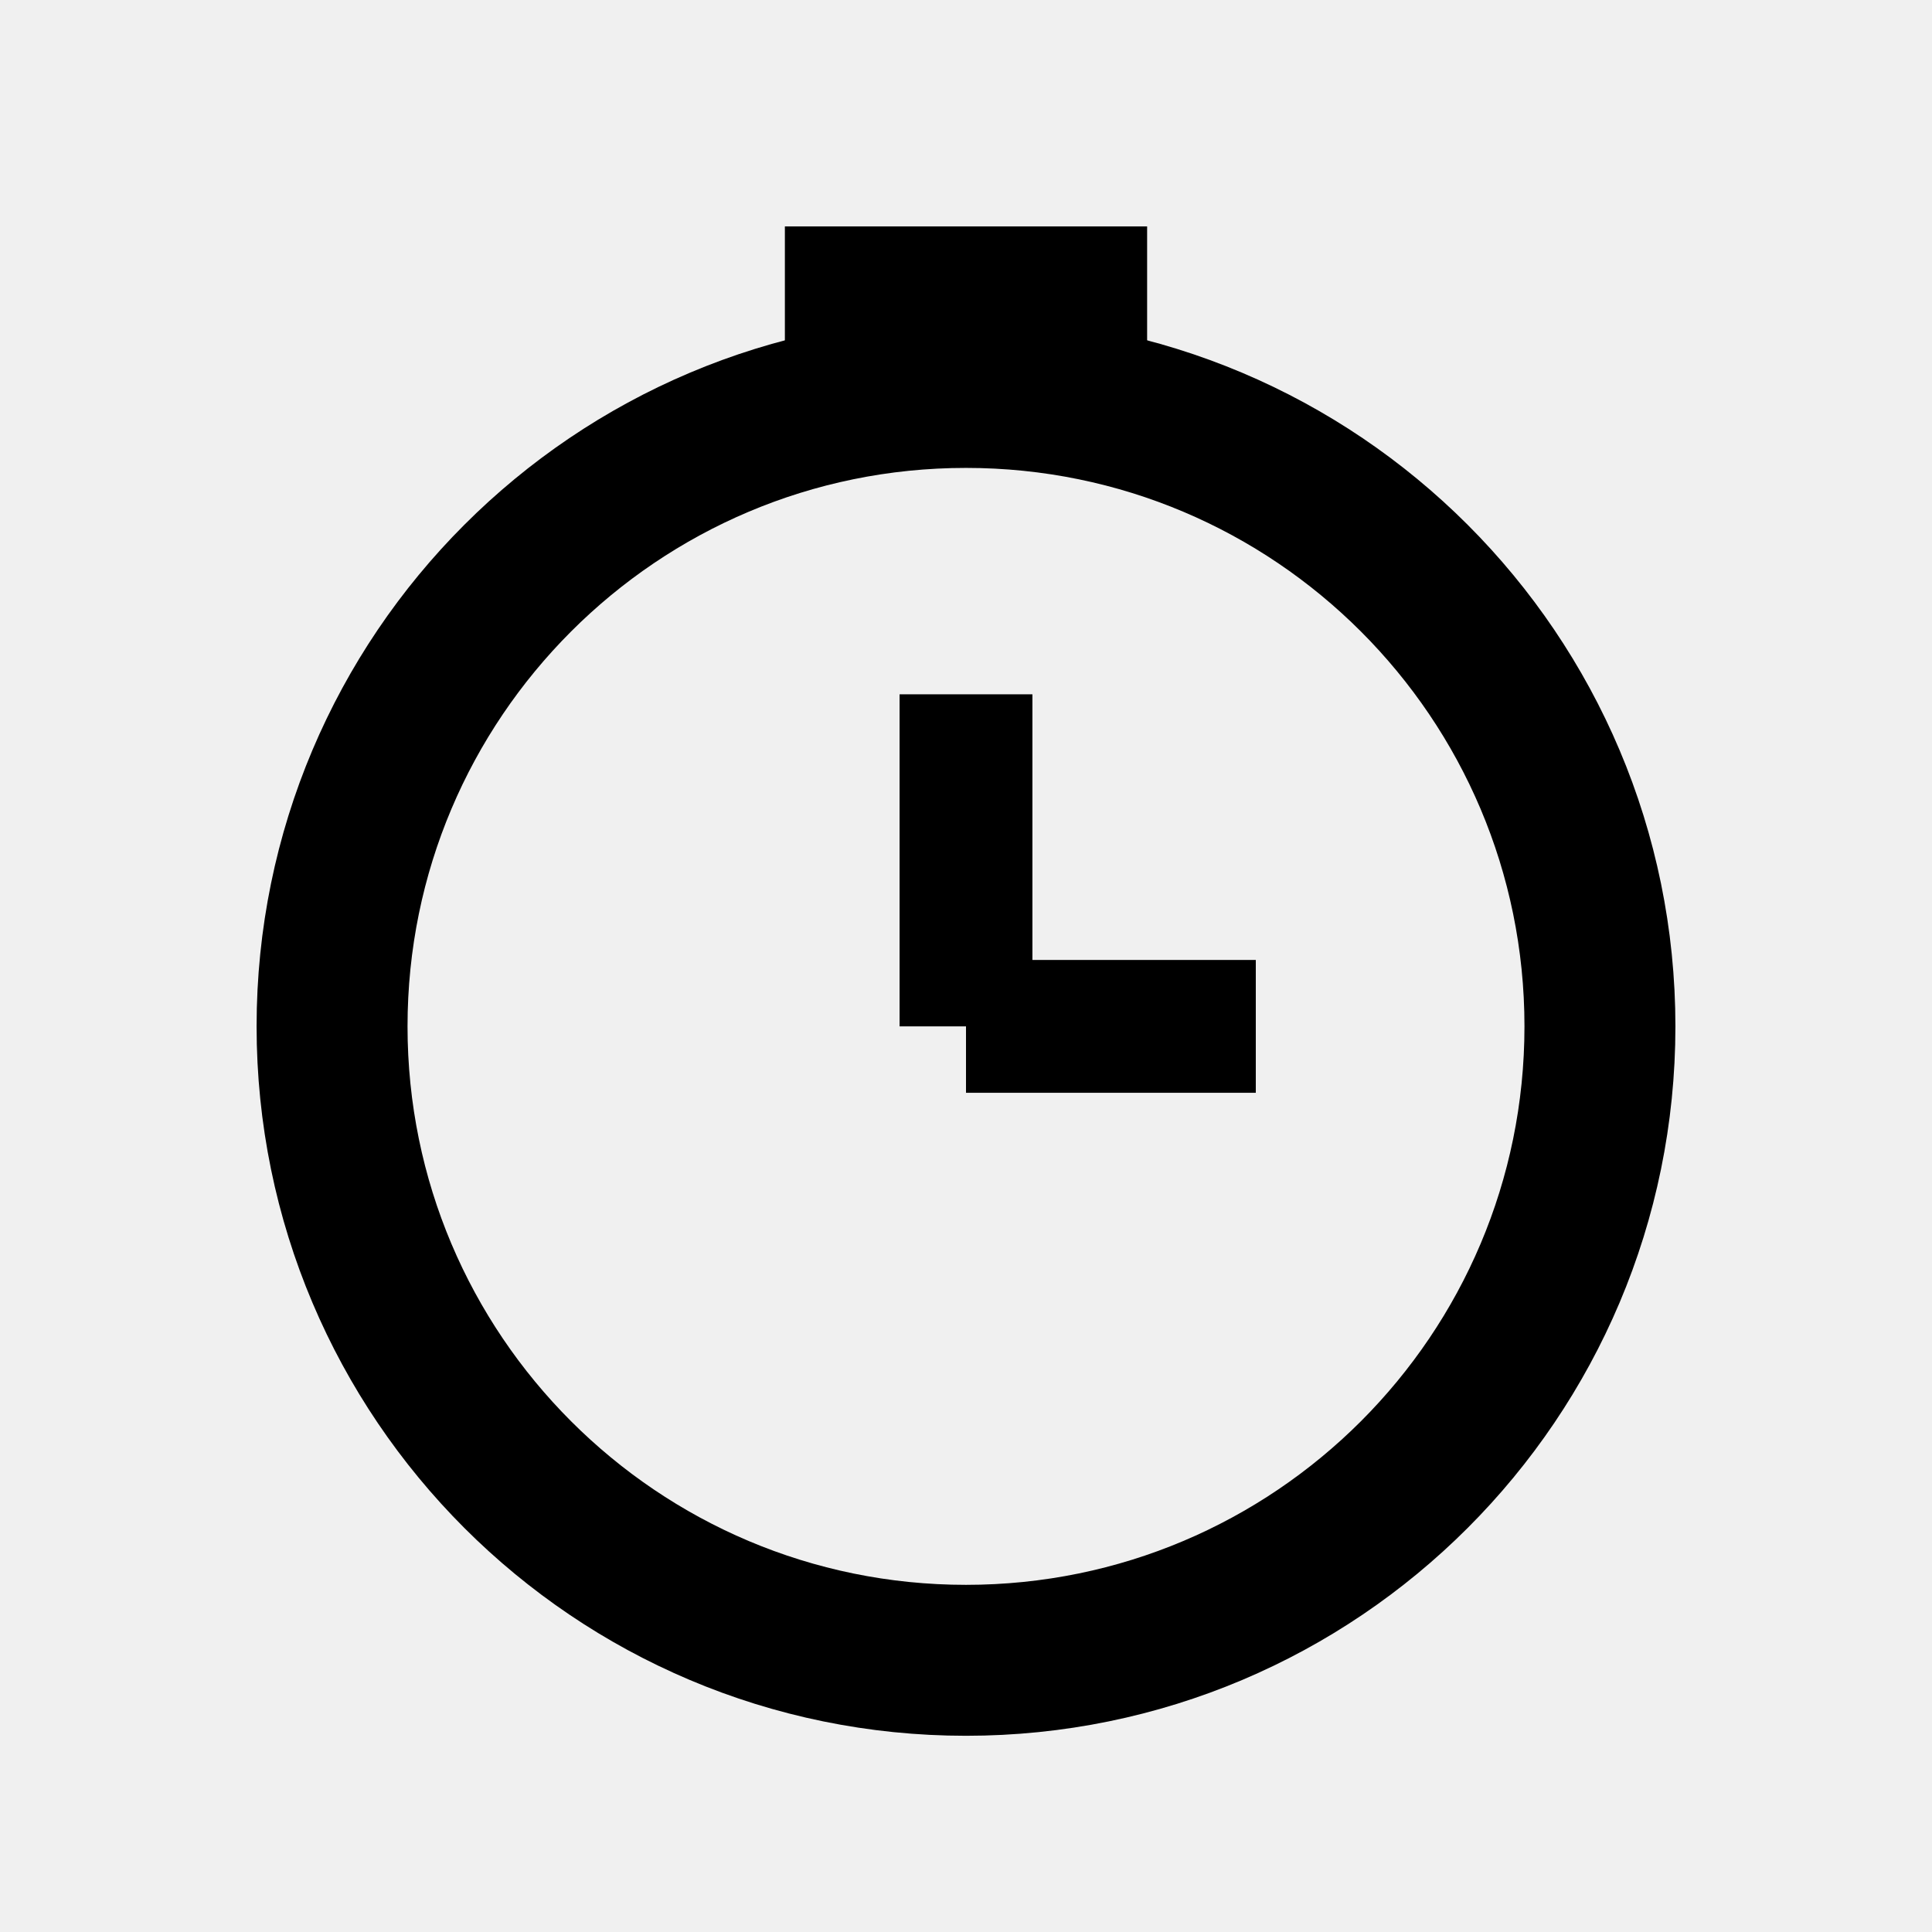
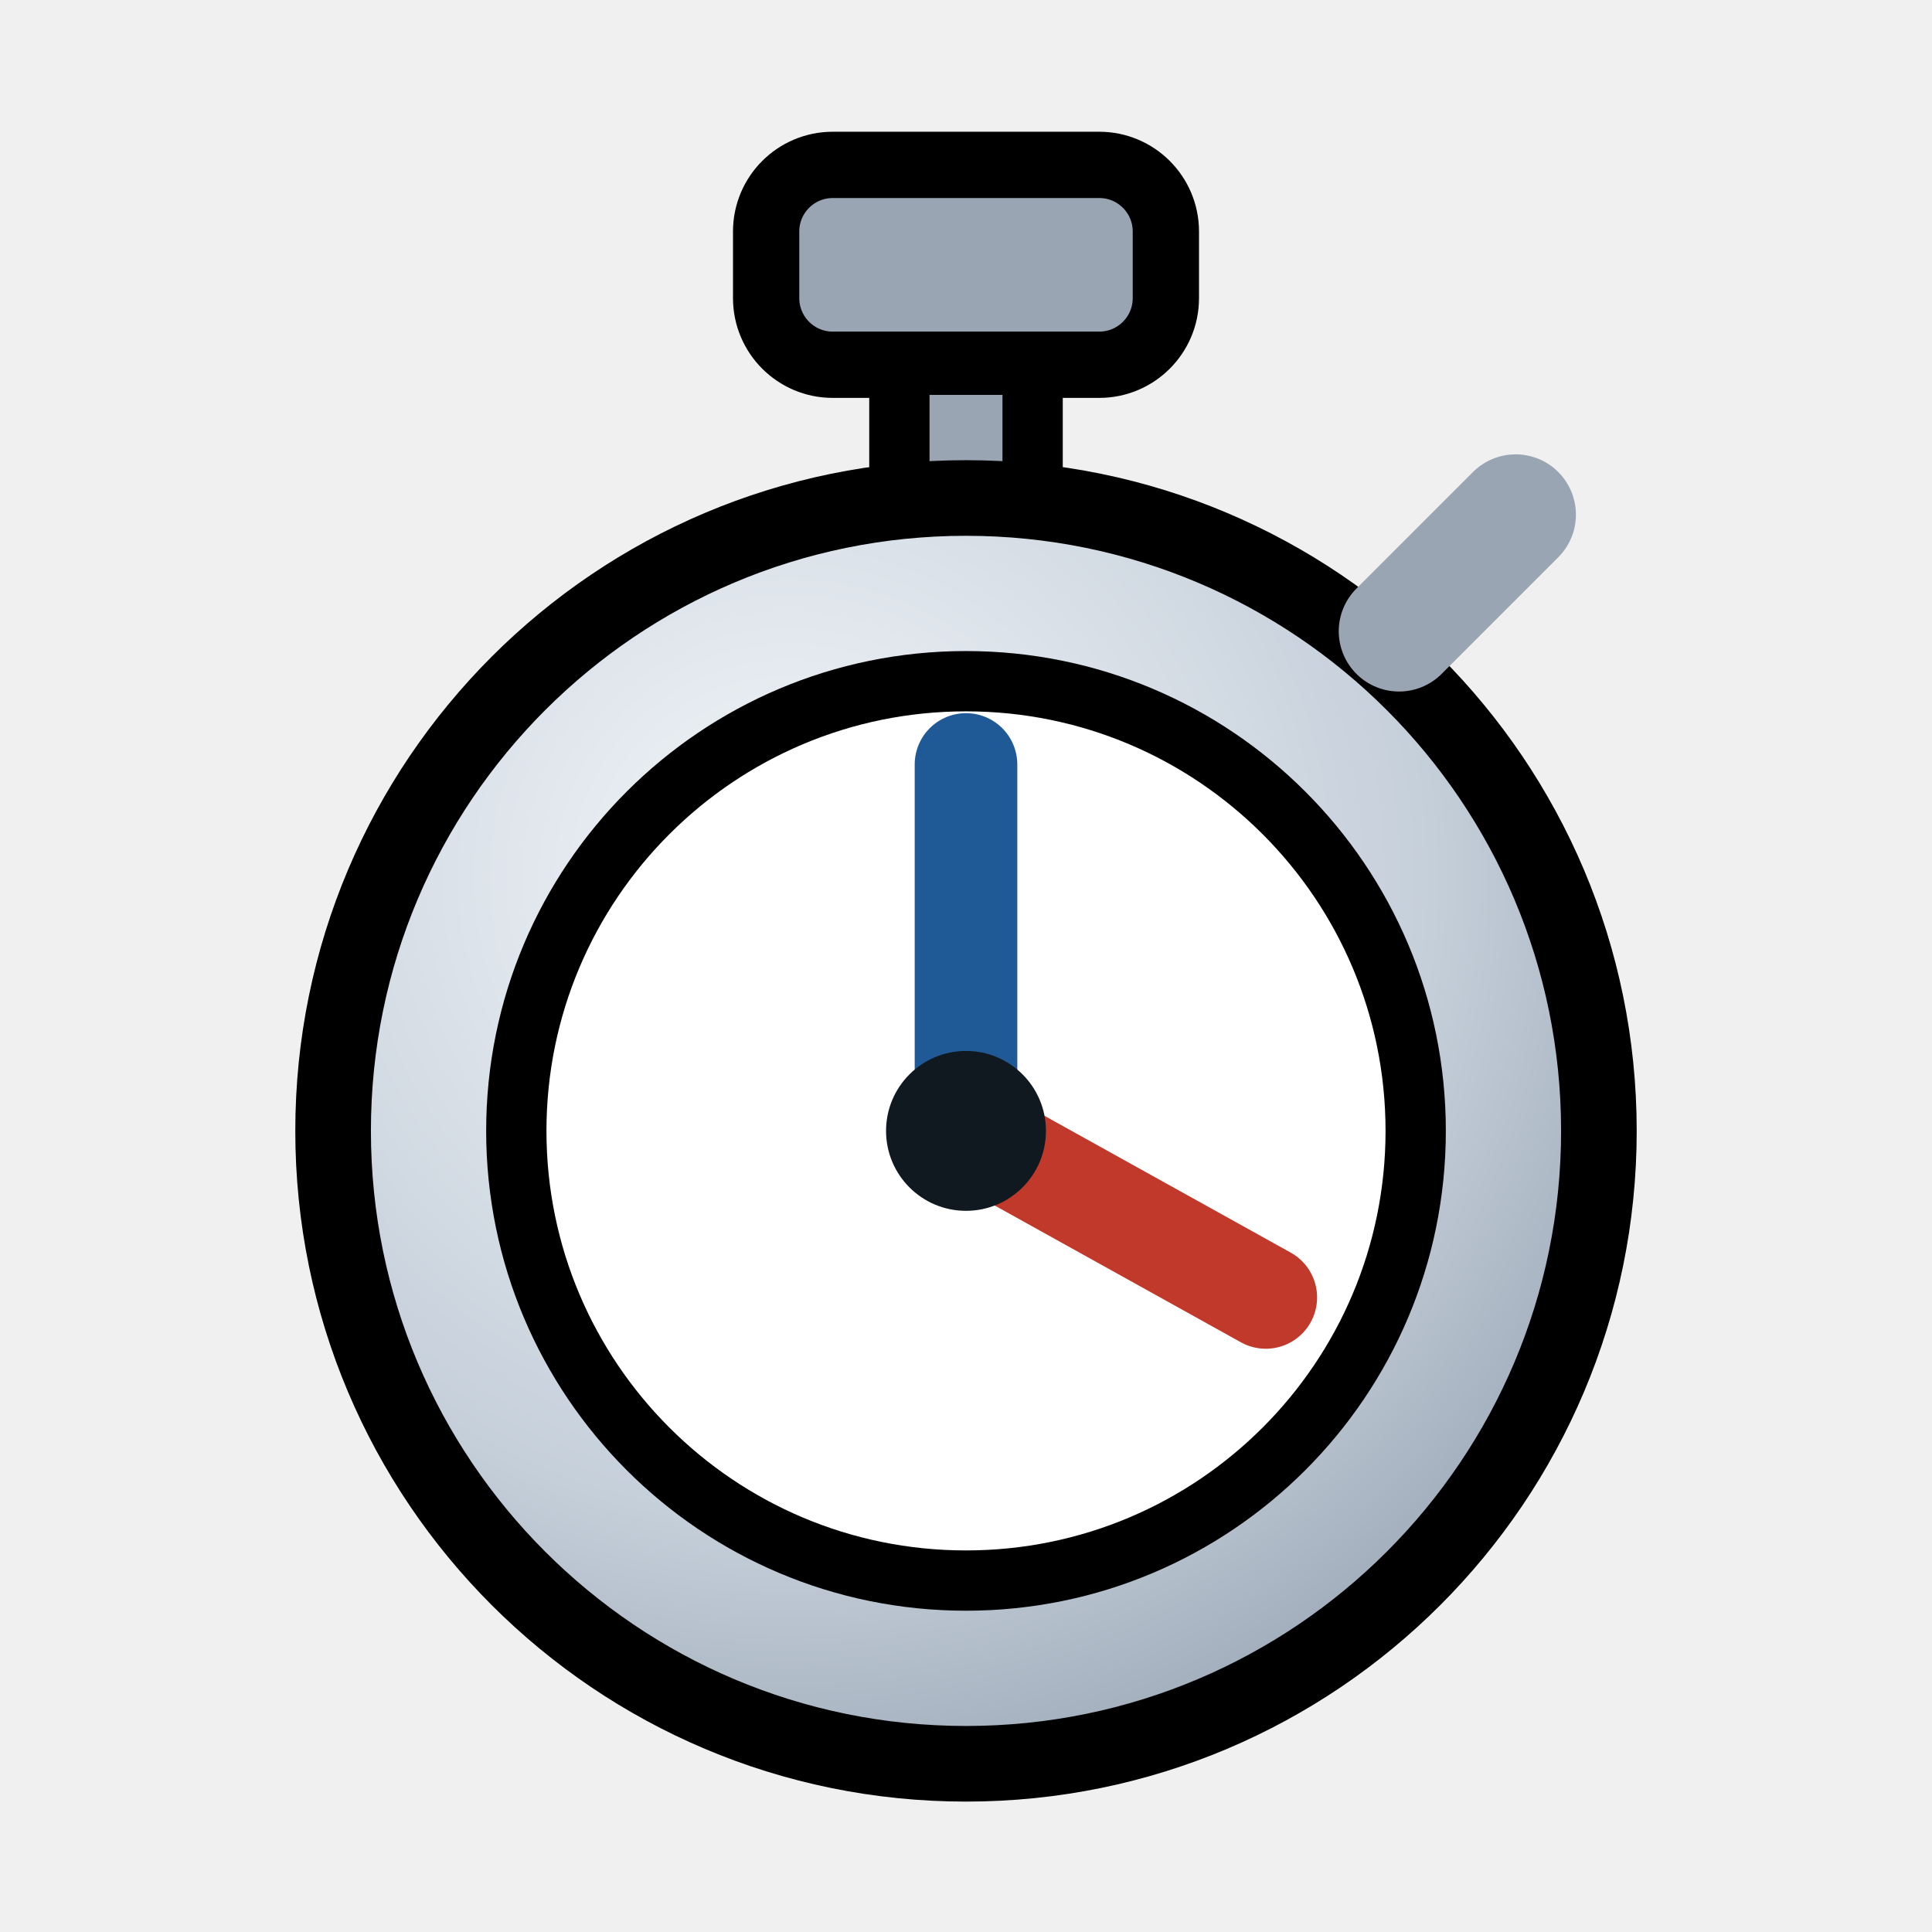
- <svg xmlns="http://www.w3.org/2000/svg" width="16" height="16" viewBox="0 0 16 16" fill="none">
-   <circle cx="8" cy="8.5" r="5.25" stroke="#000000" stroke-width="1.25" />
-   <path stroke="#000000" stroke-width="1.1" d="M8 8.5V5.75M8 8.5H10.4" />
-   <path stroke="#000000" stroke-width="1.25" d="M6.5 2.5h3" />
+ <svg xmlns="http://www.w3.org/2000/svg" width="64" height="64" viewBox="3 3.05 58 58">
+   <defs>
+     <radialGradient id="case" cx="0.36" cy="0.3" r="0.85">
+       <stop offset="0" stop-color="#f4f7fa" />
+       <stop offset="0.6" stop-color="#c5cfda" />
+       <stop offset="1" stop-color="#8e9bab" />
+     </radialGradient>
+   </defs>
+   <rect x="26" y="8" width="12" height="6" rx="2" fill="#9aa5b3" stroke="#000000" stroke-width="1.99" />
+   <path d="M30 14H34V19H30Z" fill="#9aa5b3" stroke="#000000" stroke-width="1.81" />
+   <circle cx="32" cy="37" r="19" fill="url(#case)" stroke="#000000" stroke-width="2.27" />
+   <circle cx="32" cy="37" r="13.5" fill="#ffffff" stroke="#000000" stroke-width="1.81" />
+   <path d="M32 37V26" stroke="#1f5a96" stroke-width="3.08" stroke-linecap="round" />
+   <path d="M32 37 41 42" stroke="#c0392b" stroke-width="3.08" stroke-linecap="round" />
+   <circle cx="32" cy="37" r="2.4" fill="#101820" />
+   <path d="M45 22 48.5 18.5" stroke="#9aa5b3" stroke-width="3.62" stroke-linecap="round" />
</svg>
